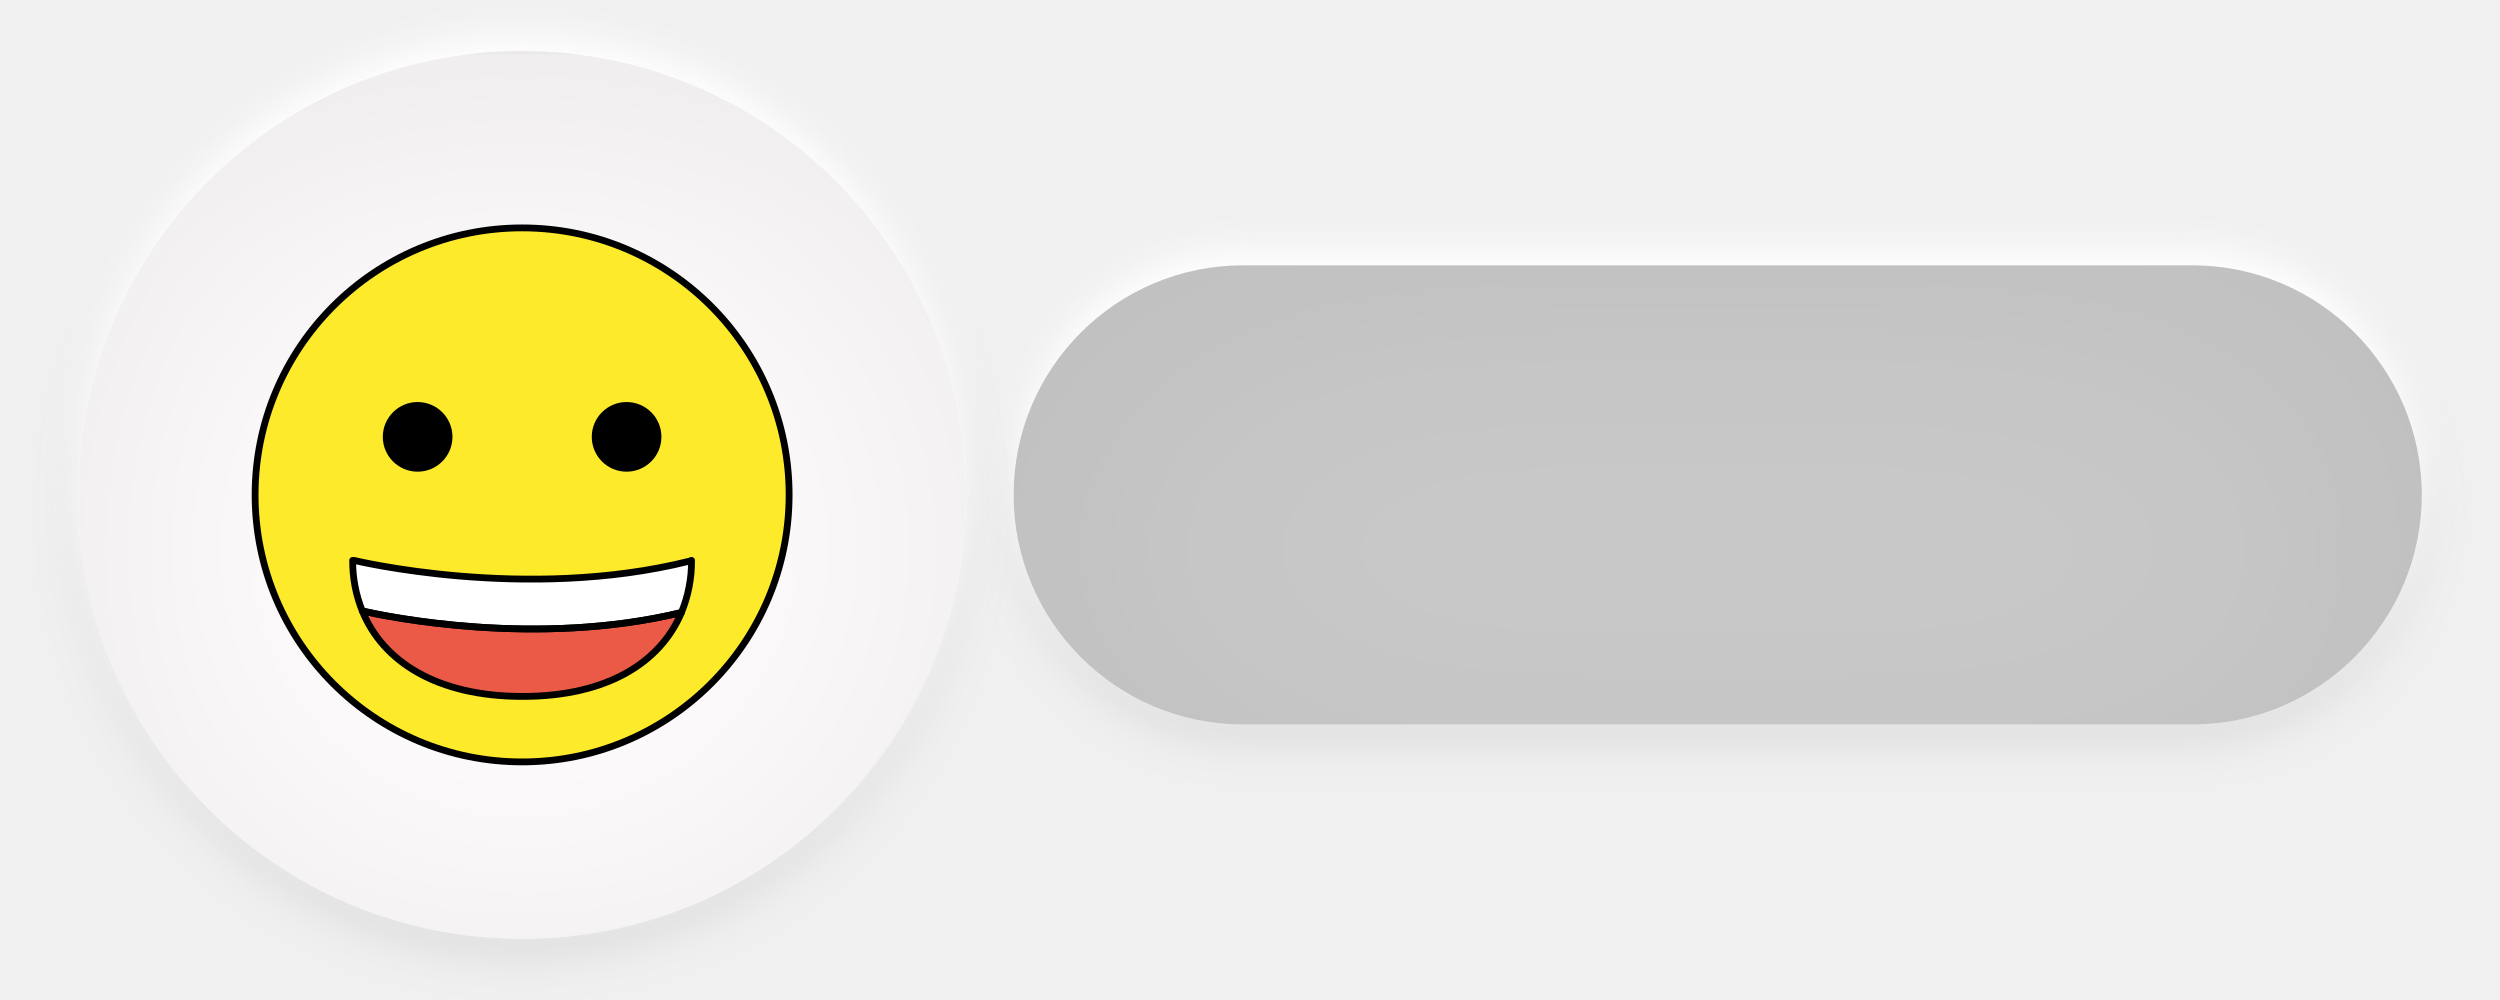
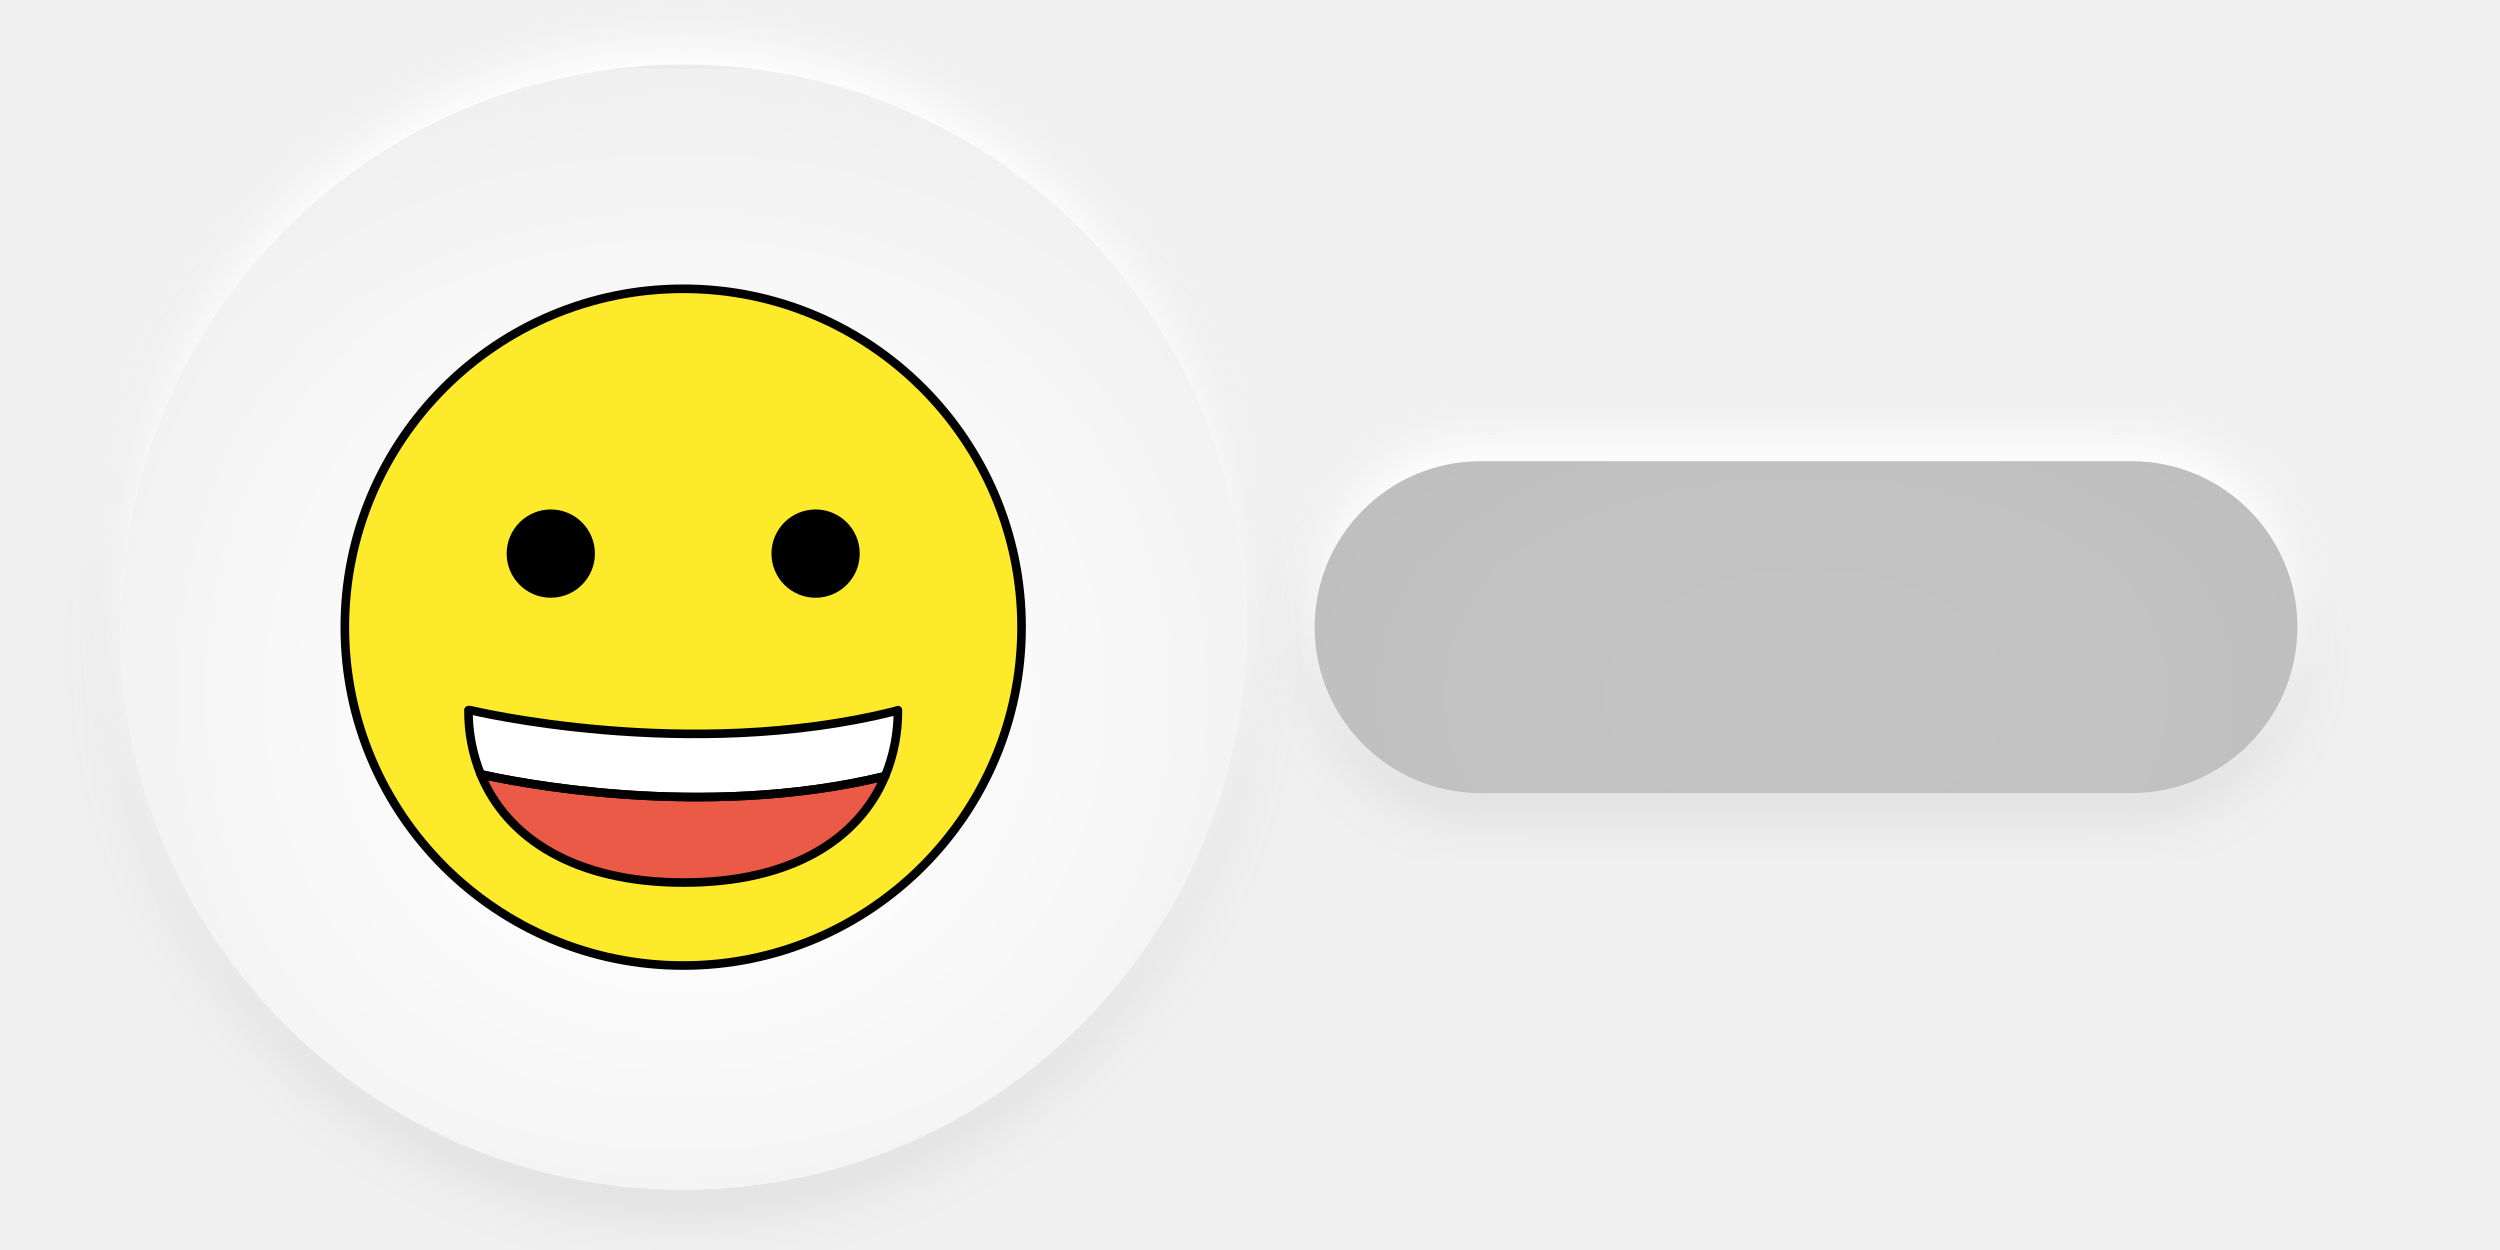
- <svg xmlns="http://www.w3.org/2000/svg" xmlns:xlink="http://www.w3.org/1999/xlink" id="emoji" width="200" height="80" viewBox="0 0 715 294" version="1.1">
+ <svg xmlns="http://www.w3.org/2000/svg" xmlns:xlink="http://www.w3.org/1999/xlink" id="emoji" width="160" height="80" viewBox="0 0 550 290" version="1.1">
  <defs>
-     <rect id="path--l6_0tt7qn-1" x="288" y="78" width="414" height="135" rx="67.5" />
+     <rect id="my-rect" x="290" y="107" width="228" height="77" rx="38.5" />
    <filter x="-5.3%" y="-17.8%" width="110.6%" height="137.8%" filterUnits="objectBoundingBox" id="filter--l6_0tt7qn-2">
      <feOffset dx="0" dy="5" in="SourceAlpha" result="shadowOffsetOuter1" />
      <feGaussianBlur stdDeviation="6.5" in="shadowOffsetOuter1" result="shadowBlurOuter1" />
      <feComposite in="shadowBlurOuter1" in2="SourceAlpha" operator="out" result="shadowBlurOuter1" />
      <feColorMatrix values="0 0 0 0 0.86   0 0 0 0 0.86   0 0 0 0 0.86  0 0 0 1 0" type="matrix" in="shadowBlurOuter1" result="shadowMatrixOuter1" />
      <feOffset dx="0" dy="-5" in="SourceAlpha" result="shadowOffsetOuter2" />
      <feGaussianBlur stdDeviation="5" in="shadowOffsetOuter2" result="shadowBlurOuter2" />
      <feComposite in="shadowBlurOuter2" in2="SourceAlpha" operator="out" result="shadowBlurOuter2" />
      <feColorMatrix values="0 0 0 0 1   0 0 0 0 1   0 0 0 0 1  0 0 0 1 0" type="matrix" in="shadowBlurOuter2" result="shadowMatrixOuter2" />
      <feMerge>
        <feMergeNode in="shadowMatrixOuter1" />
        <feMergeNode in="shadowMatrixOuter2" />
      </feMerge>
    </filter>
    <filter x="-19.2%" y="-60.4%" width="138.4%" height="223.0%" filterUnits="objectBoundingBox" id="filter--l6_0tt7qn-3">
      <feGaussianBlur stdDeviation="58.5" in="SourceAlpha" result="shadowBlurInner1" />
      <feOffset dx="0" dy="16" in="shadowBlurInner1" result="shadowOffsetInner1" />
      <feComposite in="shadowOffsetInner1" in2="SourceAlpha" operator="arithmetic" k2="-1" k3="1" result="shadowInnerInner1" />
      <feColorMatrix values="0 0 0 0 0   0 0 0 0 0   0 0 0 0 0  0 0 0 0.078 0" type="matrix" in="shadowInnerInner1" />
    </filter>
    <circle id="path--l6_0tt7qn-4" cx="143.5" cy="145.5" r="130.5" />
    <filter x="-8.4%" y="-9.2%" width="116.9%" height="119.5%" filterUnits="objectBoundingBox" id="filter--l6_0tt7qn-5">
      <feOffset dx="0" dy="5" in="SourceAlpha" result="shadowOffsetOuter1" />
      <feGaussianBlur stdDeviation="6.5" in="shadowOffsetOuter1" result="shadowBlurOuter1" />
      <feColorMatrix values="0 0 0 0 0.86   0 0 0 0 0.86   0 0 0 0 0.86  0 0 0 1 0" type="matrix" in="shadowBlurOuter1" result="shadowMatrixOuter1" />
      <feOffset dx="0" dy="-5" in="SourceAlpha" result="shadowOffsetOuter2" />
      <feGaussianBlur stdDeviation="5" in="shadowOffsetOuter2" result="shadowBlurOuter2" />
      <feColorMatrix values="0 0 0 0 1   0 0 0 0 1   0 0 0 0 1  0 0 0 1 0" type="matrix" in="shadowBlurOuter2" result="shadowMatrixOuter2" />
      <feMerge>
        <feMergeNode in="shadowMatrixOuter1" />
        <feMergeNode in="shadowMatrixOuter2" />
      </feMerge>
    </filter>
    <filter x="-30.5%" y="-31.2%" width="160.9%" height="163.6%" filterUnits="objectBoundingBox" id="filter--l6_0tt7qn-6">
      <feGaussianBlur stdDeviation="58.5" in="SourceAlpha" result="shadowBlurInner1" />
      <feOffset dx="0" dy="16" in="shadowBlurInner1" result="shadowOffsetInner1" />
      <feComposite in="shadowOffsetInner1" in2="SourceAlpha" operator="arithmetic" k2="-1" k3="1" result="shadowInnerInner1" />
      <feColorMatrix values="0 0 0 0 0   0 0 0 0 0   0 0 0 0 0  0 0 0 0.078 0" type="matrix" in="shadowInnerInner1" />
    </filter>
  </defs>
  <g id="Page-1" stroke="none" stroke-width="1" fill="none" fill-rule="evenodd">
    <g id="Rectangle-Copy-2">
-       <use fill="black" fill-opacity="1" filter="url(#filter--l6_0tt7qn-2)" xlink:href="#path--l6_0tt7qn-1" />
-       <use fill-opacity="0.15" fill="#000000" fill-rule="evenodd" xlink:href="#path--l6_0tt7qn-1" />
-       <use fill="black" fill-opacity="1" filter="url(#filter--l6_0tt7qn-3)" xlink:href="#path--l6_0tt7qn-1" />
+       <use fill="black" fill-opacity="1" filter="url(#filter--l6_0tt7qn-2)" xlink:href="#my-rect" />
+       <use fill-opacity="0.15" fill="#000000" fill-rule="evenodd" xlink:href="#my-rect" />
+       <use fill="black" fill-opacity="1" filter="url(#filter--l6_0tt7qn-3)" xlink:href="#my-rect" />
    </g>
    <g id="Oval-Copy-2">
      <use fill="black" fill-opacity="1" filter="url(#filter--l6_0tt7qn-5)" xlink:href="#path--l6_0tt7qn-4" />
-       <use fill="#FFFDFD" fill-rule="evenodd" xlink:href="#path--l6_0tt7qn-4" />
+       <use fill="#FFFFFF" fill-rule="evenodd" xlink:href="#path--l6_0tt7qn-4" />
      <use fill="black" fill-opacity="1" filter="url(#filter--l6_0tt7qn-6)" xlink:href="#path--l6_0tt7qn-4" />
    </g>
    <g>
      <g id="Group" transform="translate(65, 67)">
        <g id="color" fill-rule="nonzero">
          <circle id="Oval" fill="#FCEA2B" cx="78.5" cy="78.5" r="78.5" />
          <path d="M128.313,97.75 C128.354,103.005 127.345,108.215 125.344,113.074 C82.715,123.416 38.55,114.235 31.519,112.63 C29.612,107.903 28.65,102.847 28.687,97.75 L29.062,97.75 C29.062,97.75 79.575,110.002 127.665,97.988 L128.313,97.75 Z" id="Path" fill="#FFFFFF" />
          <path d="M125.344,113.074 C119.235,127.648 103.672,137.75 78.62,137.75 C53.329,137.75 37.561,127.409 31.52,112.63 C38.551,114.235 82.715,123.416 125.344,113.074 Z" id="Path" fill="#EA5A47" />
        </g>
        <g id="line">
          <circle id="Oval" stroke="#000000" stroke-width="2" stroke-linecap="round" stroke-linejoin="round" cx="78.5" cy="78.5" r="78.5" />
          <path d="M128.313,97.75 C128.354,103.005 127.345,108.215 125.344,113.074 C82.715,123.416 38.55,114.235 31.519,112.63 C29.612,107.903 28.65,102.847 28.687,97.75 L29.062,97.75 C29.062,97.75 79.575,110.002 127.665,97.988 L128.313,97.75 Z" id="Path" stroke="#000000" stroke-width="2" stroke-linecap="round" stroke-linejoin="round" />
          <path d="M125.344,113.074 C119.235,127.648 103.672,137.75 78.62,137.75 C53.329,137.75 37.561,127.409 31.52,112.63 C38.551,114.235 82.715,123.416 125.344,113.074 Z" id="Path" stroke="#000000" stroke-width="2" stroke-linecap="round" stroke-linejoin="round" />
          <path d="M58.022,61.435 C58.022,67.09 53.432,71.674 47.783,71.674 C42.133,71.674 37.543,67.089 37.543,61.435 C37.543,55.786 42.133,51.196 47.783,51.196 C53.432,51.196 58.022,55.786 58.022,61.435" id="Path" fill="#000000" fill-rule="nonzero" />
          <path d="M119.457,61.435 C119.457,67.09 114.867,71.674 109.217,71.674 C103.568,71.674 98.978,67.089 98.978,61.435 C98.978,55.786 103.568,51.196 109.217,51.196 C114.867,51.196 119.457,55.786 119.457,61.435" id="Path" fill="#000000" fill-rule="nonzero" />
        </g>
      </g>
      <animateTransform id="animate" attributeName="transform" attributeType="XML" type="rotate" from="0 143.5 145.5" to="360 143.5 145.5" dur="2s" repeatCount="indefinite" />
    </g>
    <text id="my-text" />
  </g>
</svg>
